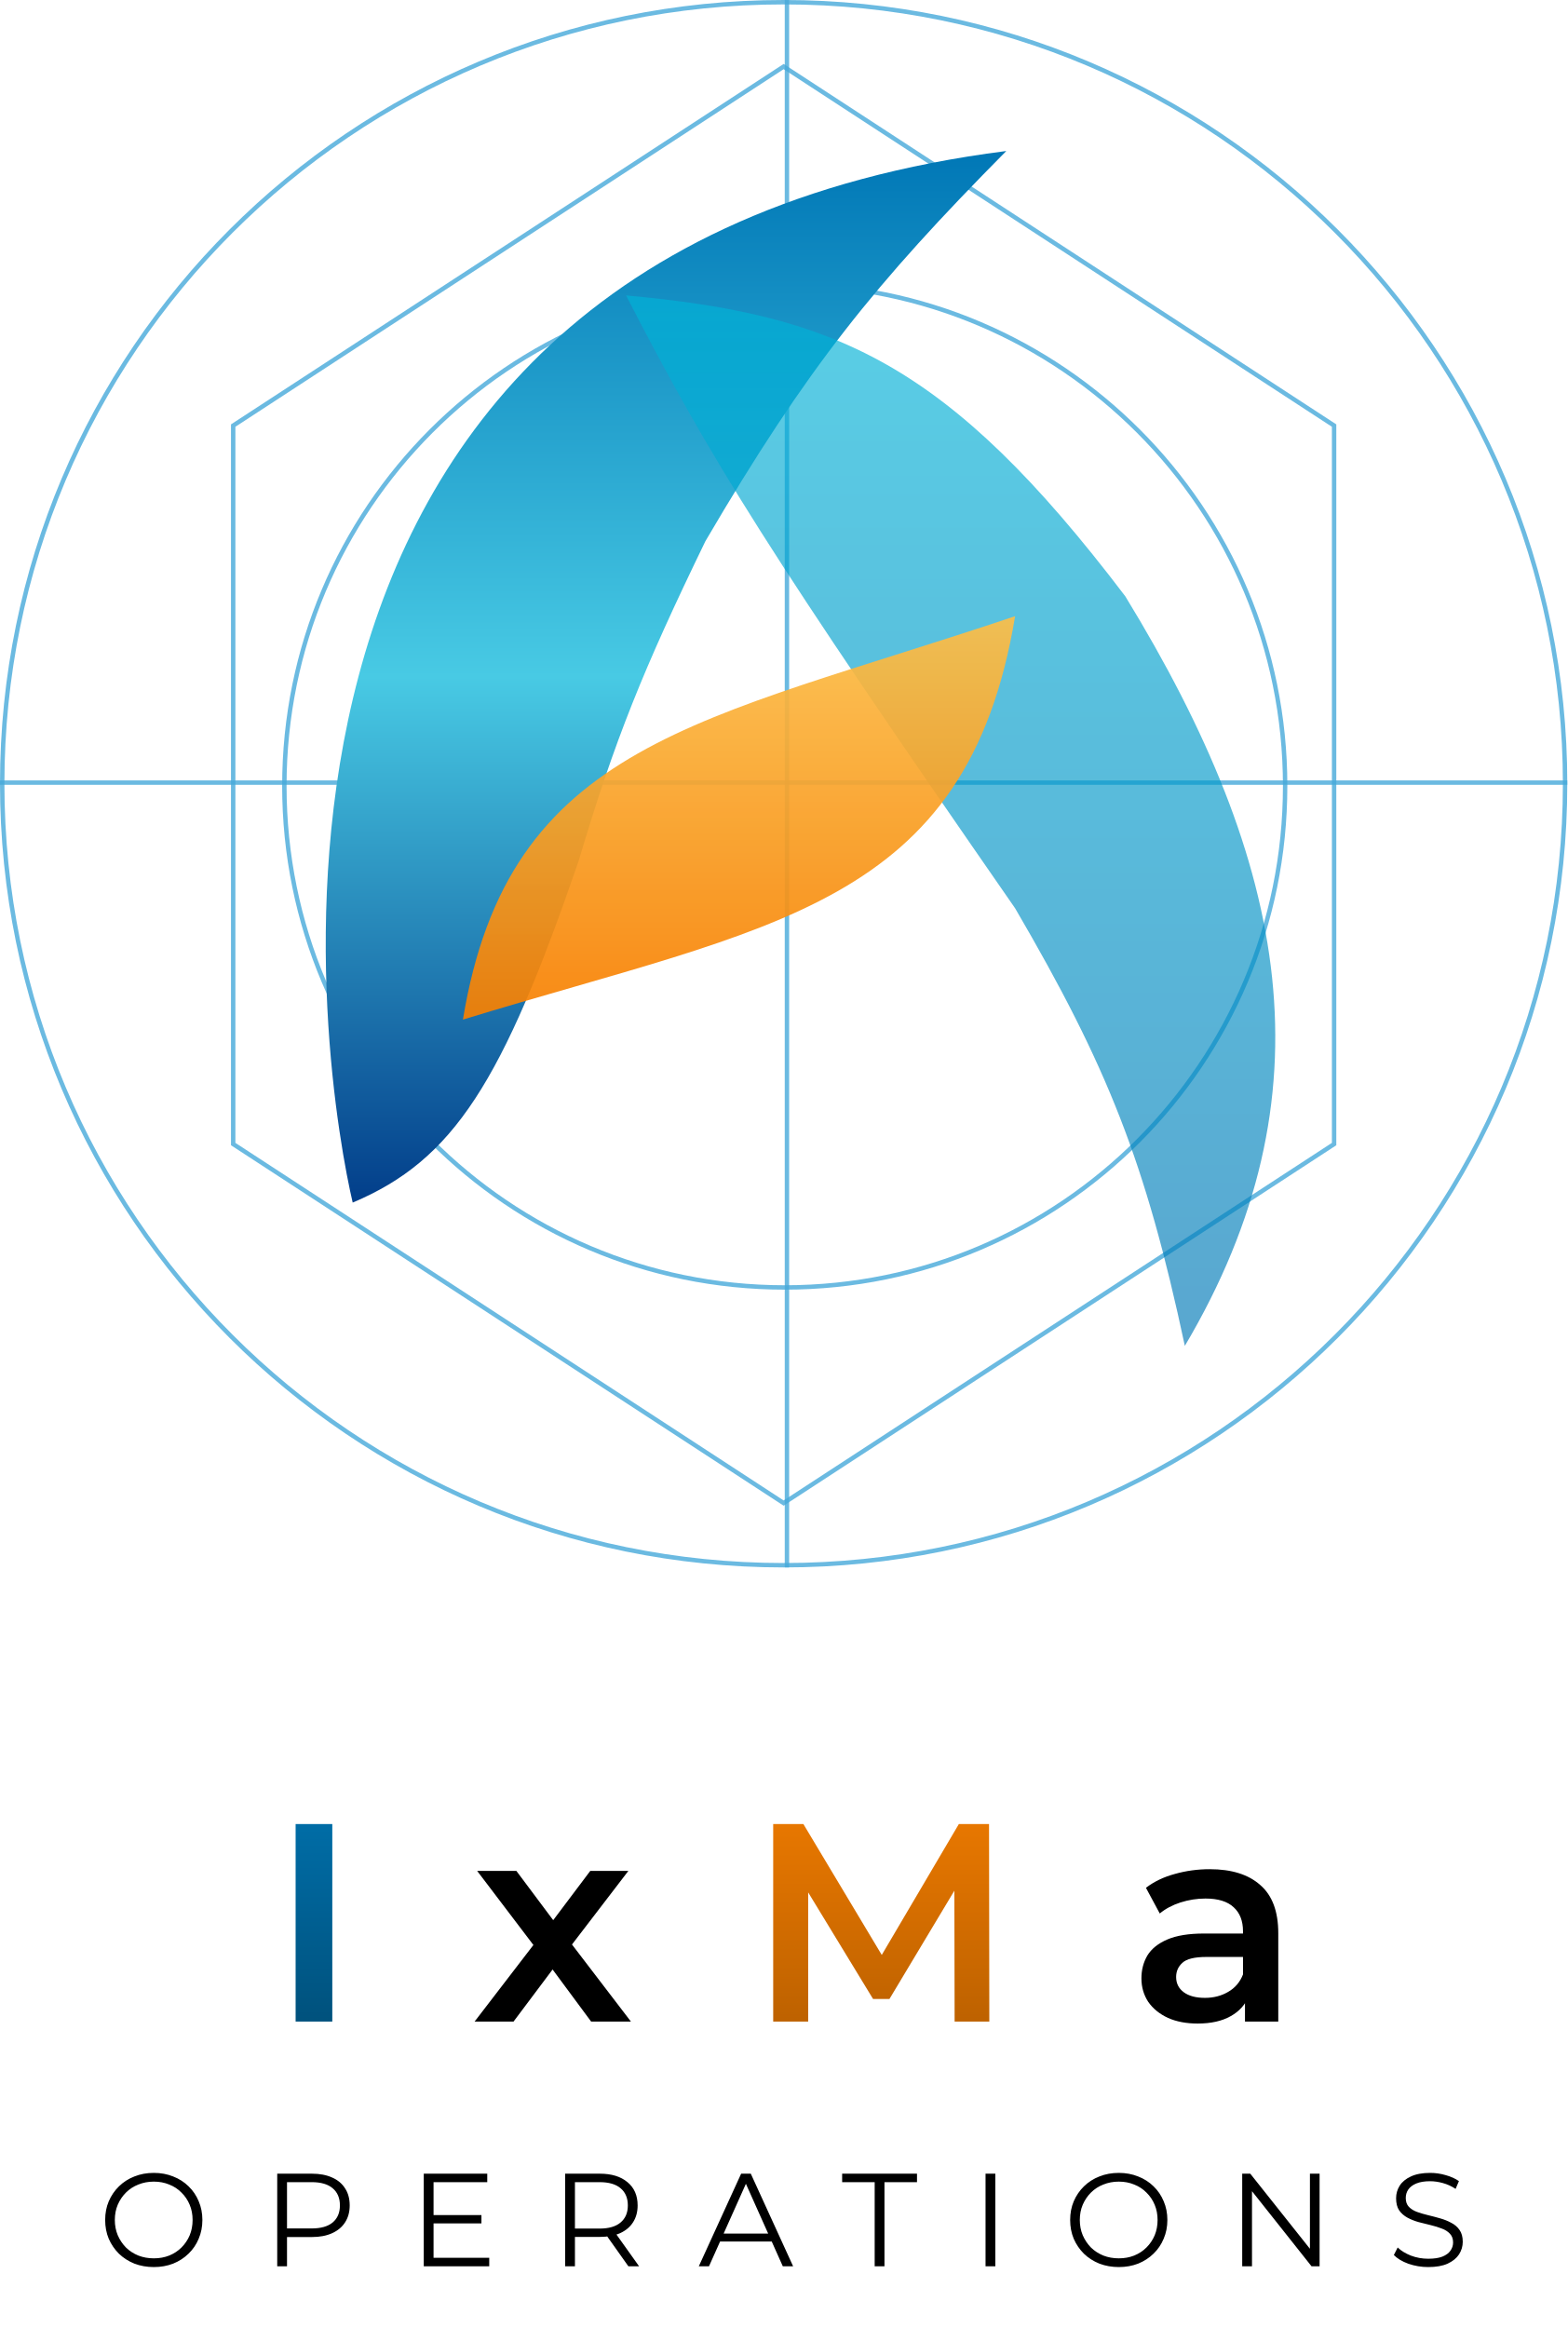
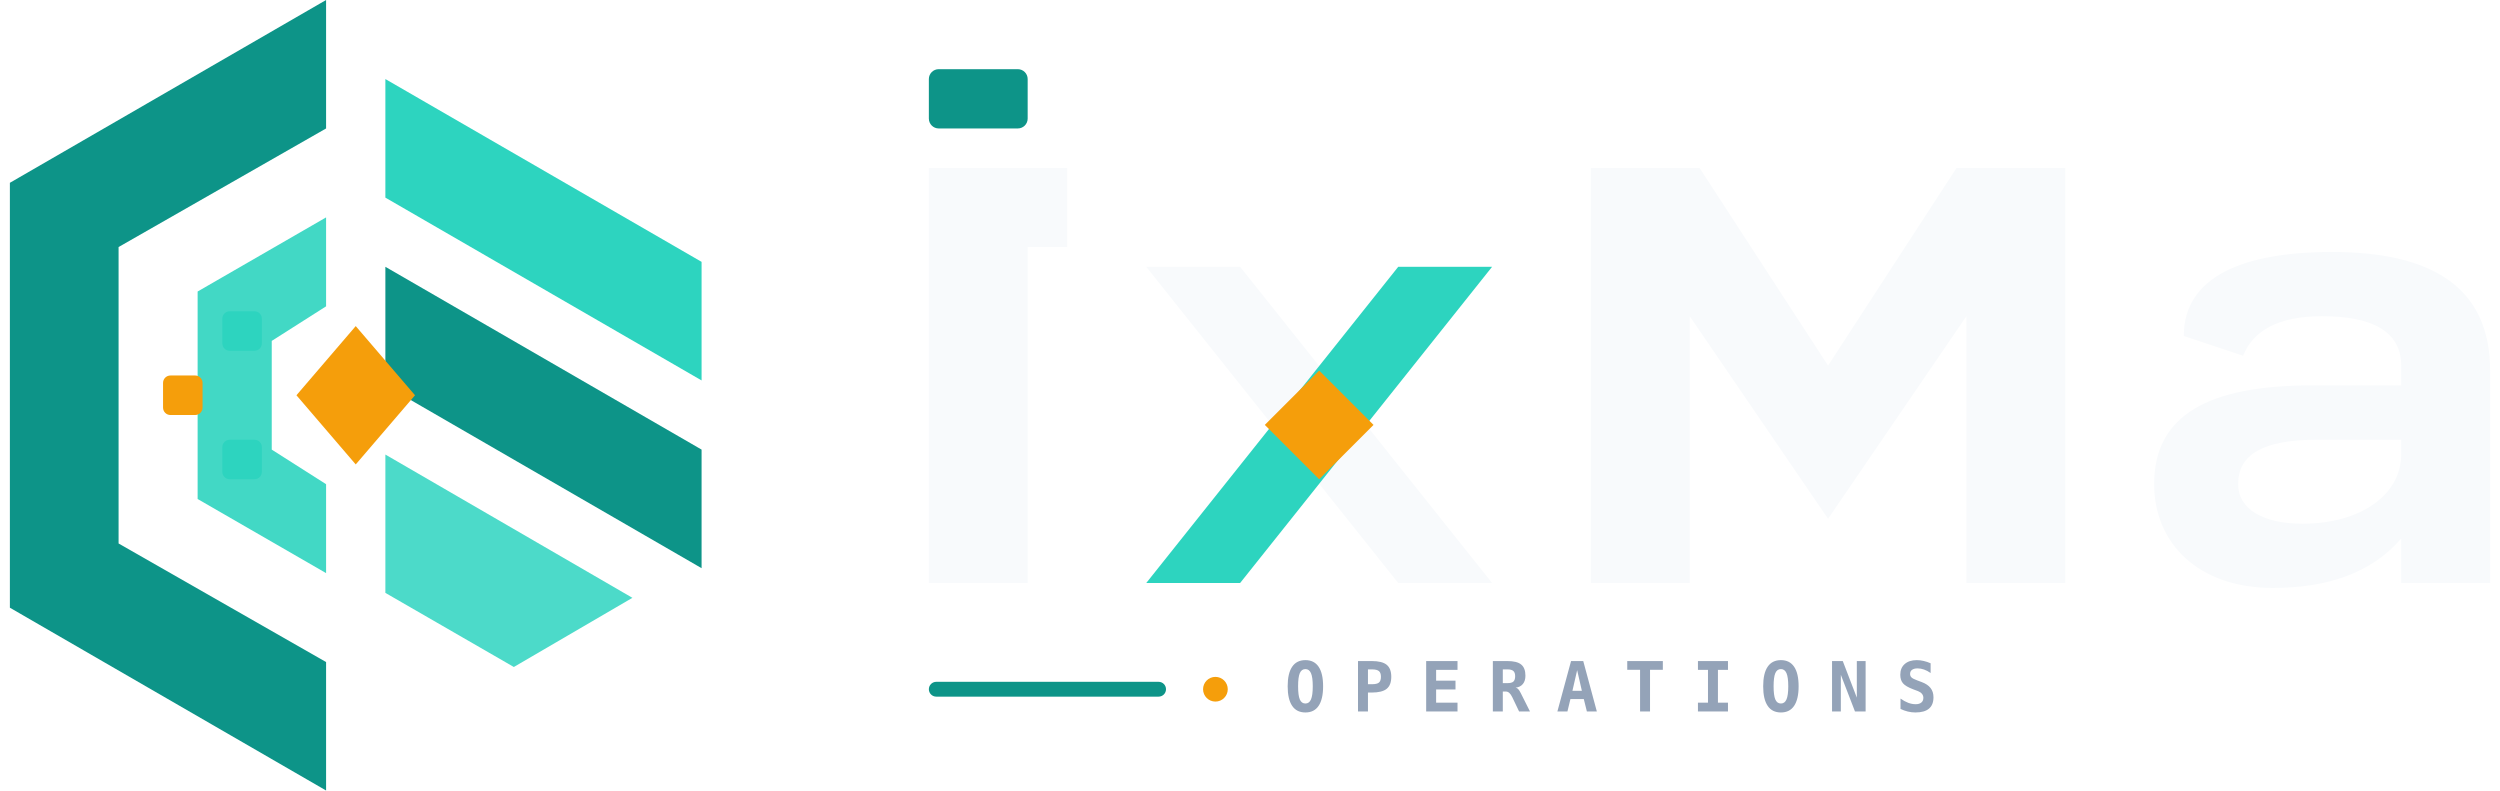
- <svg xmlns="http://www.w3.org/2000/svg" width="711" height="1056" viewBox="0 0 711 1056" fill="none">
-   <circle opacity="0.8" cx="355.5" cy="355.5" r="354.5" stroke="#46A9DA" stroke-width="2" />
-   <path opacity="0.8" d="M605.215 193.042V518.957L355.5 681.806L105.786 518.958V193.041L355.5 30.193L605.215 193.042Z" stroke="#46A9DA" stroke-width="2" />
-   <path opacity="0.8" d="M356 129C481.367 129 583 230.853 583 356.5C583 482.147 481.367 584 356 584C230.633 584 129 482.147 129 356.5C129 230.853 230.633 129 356 129Z" stroke="#46A9DA" stroke-width="2" />
-   <line opacity="0.8" x1="7.16716e-10" y1="355" x2="711" y2="355" stroke="#46A9DA" stroke-width="2" />
-   <line opacity="0.8" x1="357" x2="357" y2="711" stroke="#46A9DA" stroke-width="2" />
-   <path d="M456.5 68.5C80 116.5 148.4 496.3 160 545.5C205.774 526.214 228.035 490.963 262.5 390.5C278.925 335.409 291.824 303.582 320 245.5C366.282 166.467 396.908 128.755 456.5 68.5Z" fill="url(#paint0_linear_1_58)" />
-   <path opacity="0.65" d="M510.5 270.5C429.418 163.667 378.595 142.712 284 134C322.974 209.559 349.042 251.264 460.5 412C502.444 483.802 519.685 527.079 537.5 610.5C604.759 496.853 584.794 391.981 510.5 270.5Z" fill="url(#paint1_linear_1_58)" />
-   <path opacity="0.92" d="M210 462.5C230.783 336.321 317.543 327.664 460.5 279.5C438.618 411.587 350.349 419.567 210 462.5Z" fill="url(#paint2_linear_1_58)" />
-   <path d="M134.107 917V827.4H150.747V917H134.107Z" fill="url(#paint3_linear_1_58)" />
-   <path d="M215.302 917L245.382 877.832L245.126 886.408L216.454 848.648H234.246L254.342 875.528H247.558L267.782 848.648H285.062L256.134 886.408L256.262 877.832L286.214 917H268.166L247.046 888.456L253.702 889.352L232.966 917H215.302ZM564.783 917V903.176L563.887 900.232V876.04C563.887 871.347 562.479 867.72 559.663 865.16C556.847 862.515 552.58 861.192 546.863 861.192C543.023 861.192 539.226 861.789 535.471 862.984C531.802 864.179 528.687 865.843 526.127 867.976L519.855 856.328C523.524 853.512 527.876 851.421 532.911 850.056C538.031 848.605 543.322 847.88 548.783 847.88C558.682 847.88 566.319 850.269 571.695 855.048C577.156 859.741 579.887 867.037 579.887 876.936V917H564.783ZM543.279 917.896C538.159 917.896 533.679 917.043 529.839 915.336C525.999 913.544 523.012 911.112 520.879 908.04C518.831 904.883 517.807 901.341 517.807 897.416C517.807 893.576 518.703 890.12 520.495 887.048C522.372 883.976 525.402 881.544 529.583 879.752C533.764 877.96 539.311 877.064 546.223 877.064H566.063V887.688H547.375C541.914 887.688 538.244 888.584 536.367 890.376C534.49 892.083 533.551 894.216 533.551 896.776C533.551 899.677 534.703 901.981 537.007 903.688C539.311 905.395 542.511 906.248 546.607 906.248C550.532 906.248 554.031 905.352 557.103 903.56C560.26 901.768 562.522 899.123 563.887 895.624L566.575 905.224C565.039 909.235 562.266 912.349 558.255 914.568C554.33 916.787 549.338 917.896 543.279 917.896Z" fill="black" />
-   <path d="M350.757 917V827.4H364.453L403.621 892.808H396.453L434.981 827.4H448.677L448.805 917H433.061L432.933 852.104H436.261L403.493 906.76H396.069L362.789 852.104H366.629V917H350.757Z" fill="url(#paint4_linear_1_58)" />
-   <path d="M69.79 1028.36C66.63 1028.36 63.69 1027.84 60.97 1026.8C58.29 1025.72 55.95 1024.22 53.95 1022.3C51.99 1020.34 50.45 1018.08 49.33 1015.52C48.25 1012.92 47.71 1010.08 47.71 1007C47.71 1003.92 48.25 1001.1 49.33 998.54C50.45 995.94 51.99 993.68 53.95 991.76C55.95 989.8 58.29 988.3 60.97 987.26C63.65 986.18 66.59 985.64 69.79 985.64C72.95 985.64 75.87 986.18 78.55 987.26C81.23 988.3 83.55 989.78 85.51 991.7C87.51 993.62 89.05 995.88 90.13 998.48C91.25 1001.08 91.81 1003.92 91.81 1007C91.81 1010.08 91.25 1012.92 90.13 1015.52C89.05 1018.12 87.51 1020.38 85.51 1022.3C83.55 1024.22 81.23 1025.72 78.55 1026.8C75.87 1027.84 72.95 1028.36 69.79 1028.36ZM69.79 1024.4C72.31 1024.4 74.63 1023.98 76.75 1023.14C78.91 1022.26 80.77 1021.04 82.33 1019.48C83.93 1017.88 85.17 1016.04 86.05 1013.96C86.93 1011.84 87.37 1009.52 87.37 1007C87.37 1004.48 86.93 1002.18 86.05 1000.1C85.17 997.98 83.93 996.14 82.33 994.58C80.77 992.98 78.91 991.76 76.75 990.92C74.63 990.04 72.31 989.6 69.79 989.6C67.27 989.6 64.93 990.04 62.77 990.92C60.61 991.76 58.73 992.98 57.13 994.58C55.57 996.14 54.33 997.98 53.41 1000.1C52.53 1002.18 52.09 1004.48 52.09 1007C52.09 1009.48 52.53 1011.78 53.41 1013.9C54.33 1016.02 55.57 1017.88 57.13 1019.48C58.73 1021.04 60.61 1022.26 62.77 1023.14C64.93 1023.98 67.27 1024.4 69.79 1024.4ZM125.762 1028V986H141.482C145.042 986 148.102 986.58 150.662 987.74C153.222 988.86 155.182 990.5 156.542 992.66C157.942 994.78 158.642 997.36 158.642 1000.4C158.642 1003.36 157.942 1005.92 156.542 1008.08C155.182 1010.2 153.222 1011.84 150.662 1013C148.102 1014.16 145.042 1014.74 141.482 1014.74H128.222L130.202 1012.64V1028H125.762ZM130.202 1013L128.222 1010.84H141.362C145.562 1010.84 148.742 1009.94 150.902 1008.14C153.102 1006.3 154.202 1003.72 154.202 1000.4C154.202 997.04 153.102 994.44 150.902 992.6C148.742 990.76 145.562 989.84 141.362 989.84H128.222L130.202 987.74V1013ZM192.242 1028V986H221.042V989.84H196.682V1024.16H221.942V1028H192.242ZM196.202 1008.56V1004.78H218.402V1008.56H196.202ZM256.379 1028V986H272.099C277.419 986 281.599 987.28 284.639 989.84C287.719 992.36 289.259 995.88 289.259 1000.4C289.259 1003.36 288.559 1005.92 287.159 1008.08C285.799 1010.2 283.839 1011.84 281.279 1013C278.719 1014.12 275.659 1014.68 272.099 1014.68H258.839L260.819 1012.64V1028H256.379ZM285.059 1028L274.259 1012.76H279.059L289.919 1028H285.059ZM260.819 1013L258.839 1010.9H271.979C276.179 1010.9 279.359 1009.98 281.519 1008.14C283.719 1006.3 284.819 1003.72 284.819 1000.4C284.819 997.04 283.719 994.44 281.519 992.6C279.359 990.76 276.179 989.84 271.979 989.84H258.839L260.819 987.74V1013ZM317.018 1028L336.218 986H340.598L359.798 1028H355.118L337.478 988.58H339.278L321.638 1028H317.018ZM324.578 1016.78L325.898 1013.18H350.318L351.638 1016.78H324.578ZM396.797 1028V989.84H382.037V986H415.997V989.84H401.237V1028H396.797ZM447.09 1028V986H451.53V1028H447.09ZM507.555 1028.36C504.395 1028.36 501.455 1027.84 498.735 1026.8C496.055 1025.72 493.715 1024.22 491.715 1022.3C489.755 1020.34 488.215 1018.08 487.095 1015.52C486.015 1012.92 485.475 1010.08 485.475 1007C485.475 1003.92 486.015 1001.1 487.095 998.54C488.215 995.94 489.755 993.68 491.715 991.76C493.715 989.8 496.055 988.3 498.735 987.26C501.415 986.18 504.355 985.64 507.555 985.64C510.715 985.64 513.635 986.18 516.315 987.26C518.995 988.3 521.315 989.78 523.275 991.7C525.275 993.62 526.815 995.88 527.895 998.48C529.015 1001.08 529.575 1003.92 529.575 1007C529.575 1010.08 529.015 1012.92 527.895 1015.52C526.815 1018.12 525.275 1020.38 523.275 1022.3C521.315 1024.22 518.995 1025.72 516.315 1026.8C513.635 1027.84 510.715 1028.36 507.555 1028.36ZM507.555 1024.4C510.075 1024.4 512.395 1023.98 514.515 1023.14C516.675 1022.26 518.535 1021.04 520.095 1019.48C521.695 1017.88 522.935 1016.04 523.815 1013.96C524.695 1011.84 525.135 1009.52 525.135 1007C525.135 1004.48 524.695 1002.18 523.815 1000.1C522.935 997.98 521.695 996.14 520.095 994.58C518.535 992.98 516.675 991.76 514.515 990.92C512.395 990.04 510.075 989.6 507.555 989.6C505.035 989.6 502.695 990.04 500.535 990.92C498.375 991.76 496.495 992.98 494.895 994.58C493.335 996.14 492.095 997.98 491.175 1000.1C490.295 1002.18 489.855 1004.48 489.855 1007C489.855 1009.48 490.295 1011.78 491.175 1013.9C492.095 1016.02 493.335 1017.88 494.895 1019.48C496.495 1021.04 498.375 1022.26 500.535 1023.14C502.695 1023.98 505.035 1024.4 507.555 1024.4ZM563.528 1028V986H567.188L596.168 1022.48H594.248V986H598.628V1028H594.968L566.048 991.52H567.968V1028H563.528ZM647.916 1028.36C644.796 1028.36 641.796 1027.86 638.916 1026.86C636.076 1025.82 633.876 1024.5 632.316 1022.9L634.056 1019.48C635.536 1020.92 637.516 1022.14 639.996 1023.14C642.516 1024.1 645.156 1024.58 647.916 1024.58C650.556 1024.58 652.696 1024.26 654.336 1023.62C656.016 1022.94 657.236 1022.04 657.996 1020.92C658.796 1019.8 659.196 1018.56 659.196 1017.2C659.196 1015.56 658.716 1014.24 657.756 1013.24C656.836 1012.24 655.616 1011.46 654.096 1010.9C652.576 1010.3 650.896 1009.78 649.056 1009.34C647.216 1008.9 645.376 1008.44 643.536 1007.96C641.696 1007.44 639.996 1006.76 638.436 1005.92C636.916 1005.08 635.676 1003.98 634.716 1002.62C633.796 1001.22 633.336 999.4 633.336 997.16C633.336 995.08 633.876 993.18 634.956 991.46C636.076 989.7 637.776 988.3 640.056 987.26C642.336 986.18 645.256 985.64 648.816 985.64C651.176 985.64 653.516 985.98 655.836 986.66C658.156 987.3 660.156 988.2 661.836 989.36L660.336 992.9C658.536 991.7 656.616 990.82 654.576 990.26C652.576 989.7 650.636 989.42 648.756 989.42C646.236 989.42 644.156 989.76 642.516 990.44C640.876 991.12 639.656 992.04 638.856 993.2C638.096 994.32 637.716 995.6 637.716 997.04C637.716 998.68 638.176 1000 639.096 1001C640.056 1002 641.296 1002.78 642.816 1003.34C644.376 1003.9 646.076 1004.4 647.916 1004.84C649.756 1005.28 651.576 1005.76 653.376 1006.28C655.216 1006.8 656.896 1007.48 658.416 1008.32C659.976 1009.12 661.216 1010.2 662.136 1011.56C663.096 1012.92 663.576 1014.7 663.576 1016.9C663.576 1018.94 663.016 1020.84 661.896 1022.6C660.776 1024.32 659.056 1025.72 656.736 1026.8C654.456 1027.84 651.516 1028.36 647.916 1028.36Z" fill="black" />
+ <svg xmlns="http://www.w3.org/2000/svg" viewBox="36 20 506 160" width="100%" height="100%">
  <defs>
-     <linearGradient id="paint0_linear_1_58" x1="302.134" y1="68.5" x2="302.134" y2="545.5" gradientUnits="userSpaceOnUse">
-       <stop stop-color="#0077B6" />
-       <stop offset="0.5" stop-color="#48CAE4" />
-       <stop offset="1" stop-color="#023E8A" />
-     </linearGradient>
-     <linearGradient id="paint1_linear_1_58" x1="431.262" y1="134" x2="431.262" y2="610.5" gradientUnits="userSpaceOnUse">
-       <stop stop-color="#00B4D8" />
-       <stop offset="1" stop-color="#0077B6" />
-     </linearGradient>
-     <linearGradient id="paint2_linear_1_58" x1="335.25" y1="279.5" x2="335.25" y2="462.5" gradientUnits="userSpaceOnUse">
-       <stop stop-color="#FCBF49" />
-       <stop offset="1" stop-color="#F77F00" />
-     </linearGradient>
-     <linearGradient id="paint3_linear_1_58" x1="356" y1="793" x2="356" y2="1013" gradientUnits="userSpaceOnUse">
-       <stop stop-color="#0077B6" />
-       <stop offset="1" stop-color="#003450" />
-     </linearGradient>
-     <linearGradient id="paint4_linear_1_58" x1="356" y1="793" x2="356" y2="1013" gradientUnits="userSpaceOnUse">
-       <stop stop-color="#F77F00" />
-       <stop offset="1" stop-color="#914B00" />
+     <linearGradient id="jadeGrad" x1="0%" y1="0%" x2="100%" y2="100%">
+       <stop offset="0%" stop-color="#2DD4BF" />
+       <stop offset="100%" stop-color="#0D9488" />
    </linearGradient>
  </defs>
+   <g transform="translate(8, 0)">
+     <path d="M 94 20               L 30 57               L 30 143               L 94 180               L 94 154               L 52 130               L 52 70               L 94 46 Z" fill="#0D9488" />
+     <path d="M 94 64               L 68 79               L 68 121               L 94 136               L 94 118               L 83 111               L 83 89               L 94 82 Z" fill="#2DD4BF" opacity="0.9" />
+     <rect x="61" y="96" width="8" height="8" rx="1.5" fill="#F59E0B" />
+     <rect x="73" y="83" width="8" height="8" rx="1.5" fill="#2DD4BF" />
+     <rect x="73" y="109" width="8" height="8" rx="1.5" fill="#2DD4BF" />
+     <polygon points="106,36 170,73 170,97 106,60" fill="#2DD4BF" />
+     <polygon points="106,74 170,111 170,135 106,98" fill="#0D9488" />
+     <polygon points="106,112 156,141 132,155 106,140" fill="#2DD4BF" opacity="0.85" />
+     <polygon points="100,86 112,100 100,114 88,100" fill="#F59E0B" />
+   </g>
+   <g transform="translate(224, 0)">
+     <path d="M 0 54 H 28 V 70 H 20 V 138 H 0 V 54 Z" fill="#F8FAFC" />
+     <rect x="0" y="34" width="20" height="12" rx="2" fill="#0D9488" />
+     <polygon points="44,74 63,74 114,138 95,138" fill="#F8FAFC" />
+     <polygon points="95,74 114,74 63,138 44,138" fill="#2DD4BF" />
+     <polygon points="79,95 90,106 79,117 68,106" fill="#F59E0B" />
+     <path d="M 134 138 V 54 H 156 L 182 94 L 208 54 H 230 V 138 H 210 V 84 L 182 125 L 154 84 V 138 H 134 Z" fill="#F8FAFC" />
+     <path d="M 254 88 C 254 76 266 71 284 71 C 304 71 316 78 316 95 V 138 H 298 V 129 C 292 136 283 139 272 139 C 257 139 248 130 248 118 C 248 104 259 98 280 98 H 298 V 94 C 298 87 292 84 282 84 C 273 84 268 87 266 92 L 254 88 Z M 281 109 C 270 109 265 112 265 118 C 265 123 270 126 278 126 C 290 126 298 120 298 112 V 109 H 281 Z" fill="#F8FAFC" />
+     <rect x="0" y="158" width="48" height="3" rx="1.5" fill="#0D9488" />
+     <circle cx="58" cy="159.5" r="2.5" fill="#F59E0B" />
+     <text x="72" y="164" fill="#94A3B8" font-family="'JetBrains Mono', monospace" font-size="14" font-weight="600" letter-spacing="0.38em">OPERATIONS</text>
+   </g>
</svg>
